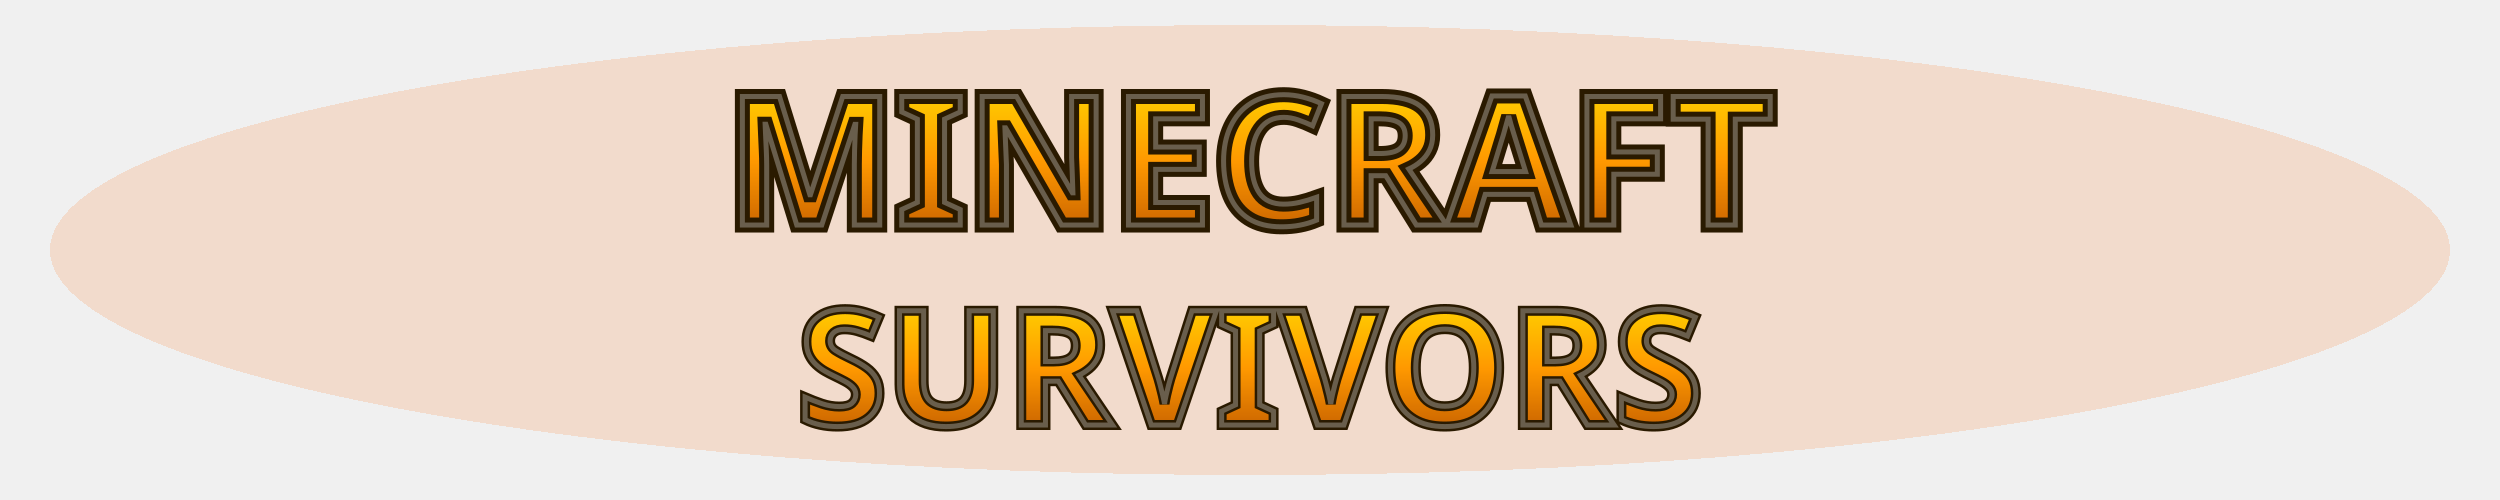
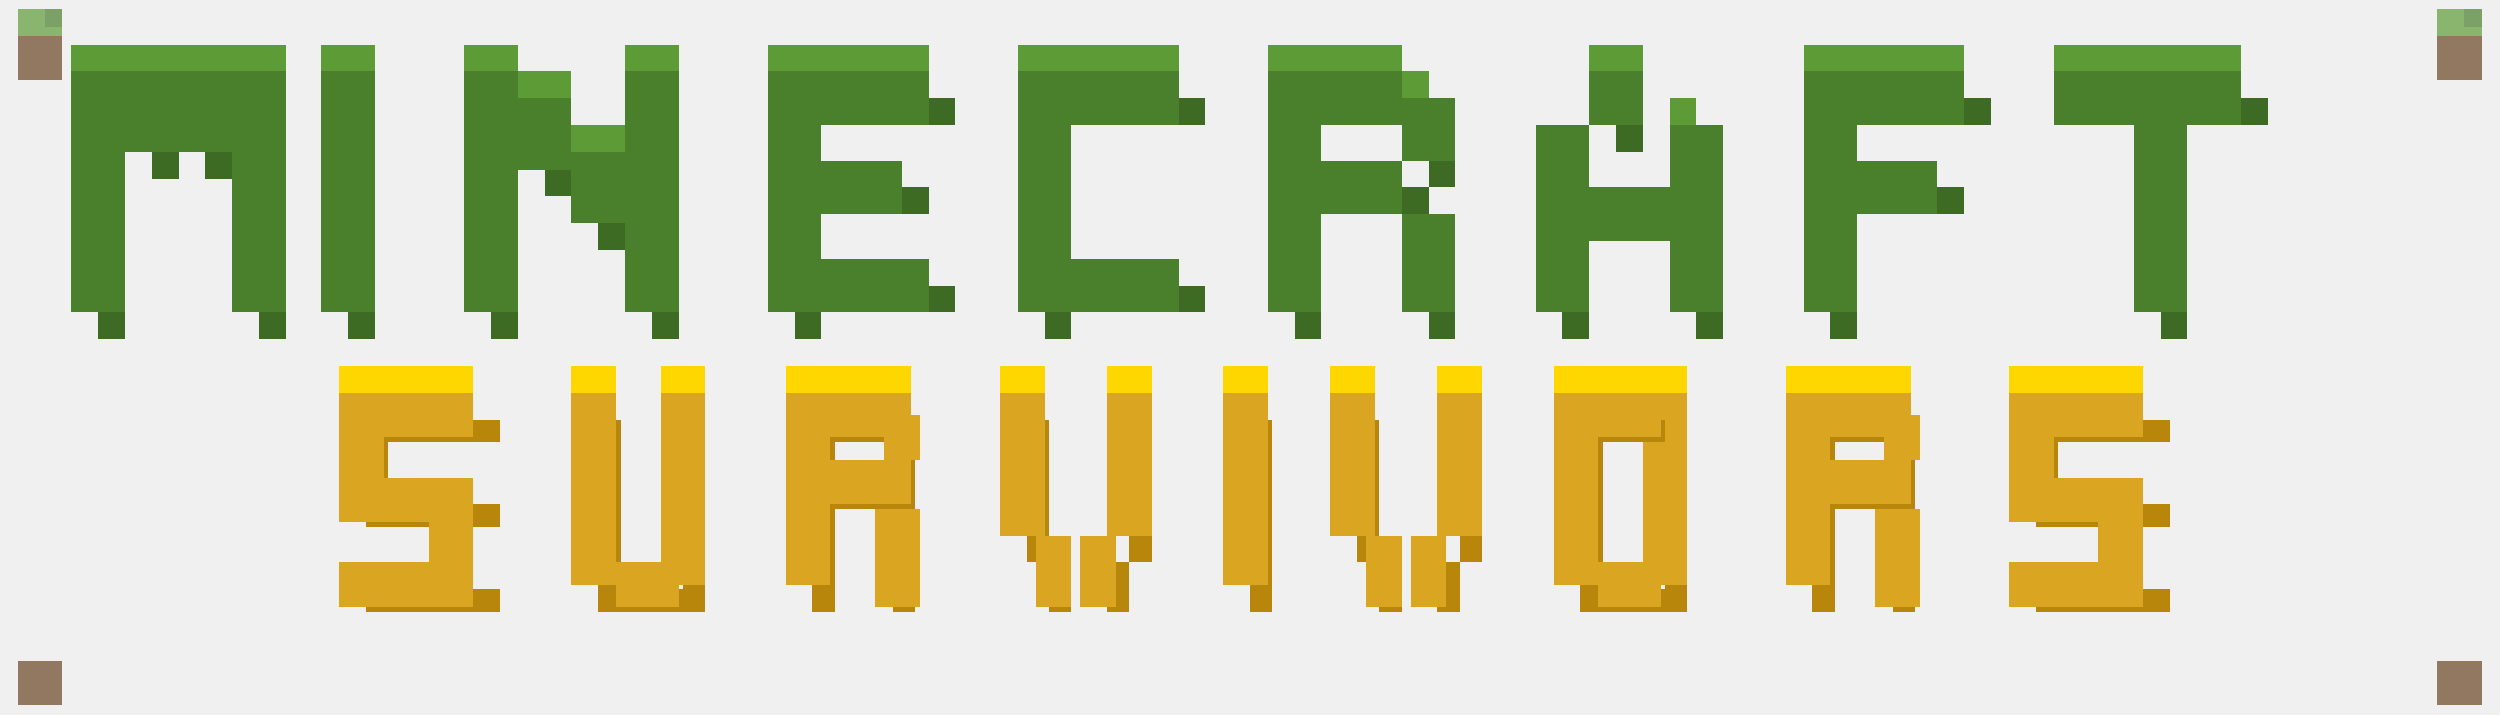
- <svg xmlns="http://www.w3.org/2000/svg" viewBox="0 0 500 100" width="500" height="100" shape-rendering="crispEdges">
-   <defs>
-     <linearGradient id="titleGrad" x1="0%" y1="0%" x2="0%" y2="100%">
-       <stop offset="0%" style="stop-color:#ffcc00" />
-       <stop offset="50%" style="stop-color:#ff9900" />
-       <stop offset="100%" style="stop-color:#cc6600" />
-     </linearGradient>
-   </defs>
-   <ellipse cx="250" cy="50" rx="240" ry="45" fill="#ff6600" opacity="0.15" />
-   <text x="250" y="45" text-anchor="middle" font-family="Arial Black, sans-serif" font-size="36" font-weight="bold" fill="url(#titleGrad)" stroke="#2a1a00" stroke-width="3">MINECRAFT</text>
-   <text x="250" y="85" text-anchor="middle" font-family="Arial Black, sans-serif" font-size="32" font-weight="bold" fill="url(#titleGrad)" stroke="#2a1a00" stroke-width="2">SURVIVORS</text>
-   <text x="250" y="45" text-anchor="middle" font-family="Arial Black, sans-serif" font-size="36" font-weight="bold" fill="none" stroke="#ffffff" stroke-width="1" opacity="0.3">MINECRAFT</text>
-   <text x="250" y="85" text-anchor="middle" font-family="Arial Black, sans-serif" font-size="32" font-weight="bold" fill="none" stroke="#ffffff" stroke-width="1" opacity="0.3">SURVIVORS</text>
+ <svg xmlns="http://www.w3.org/2000/svg" viewBox="0 0 560 160" width="560" height="160" shape-rendering="crispEdges">
+   <g id="M">
+     <rect x="22" y="22" width="6" height="54" fill="#3D6B23" />
+     <rect x="16" y="16" width="12" height="54" fill="#4A7F2B" />
+     <rect x="16" y="10" width="12" height="6" fill="#5D9B37" />
+     <rect x="22" y="10" width="6" height="6" fill="#5D9B37" />
+     <rect x="34" y="22" width="6" height="18" fill="#3D6B23" />
+     <rect x="28" y="16" width="12" height="18" fill="#4A7F2B" />
+     <rect x="28" y="10" width="12" height="6" fill="#5D9B37" />
+     <rect x="46" y="22" width="6" height="18" fill="#3D6B23" />
+     <rect x="40" y="16" width="12" height="18" fill="#4A7F2B" />
+     <rect x="40" y="10" width="12" height="6" fill="#5D9B37" />
+     <rect x="58" y="22" width="6" height="54" fill="#3D6B23" />
+     <rect x="52" y="16" width="12" height="54" fill="#4A7F2B" />
+     <rect x="52" y="10" width="12" height="6" fill="#5D9B37" />
+     <rect x="58" y="10" width="6" height="6" fill="#5D9B37" />
+   </g>
+   <g id="I" transform="translate(56, 0)">
+     <rect x="22" y="22" width="6" height="54" fill="#3D6B23" />
+     <rect x="16" y="16" width="12" height="54" fill="#4A7F2B" />
+     <rect x="16" y="10" width="12" height="6" fill="#5D9B37" />
+     <rect x="22" y="10" width="6" height="6" fill="#5D9B37" />
+   </g>
+   <g id="N" transform="translate(88, 0)">
+     <rect x="22" y="22" width="6" height="54" fill="#3D6B23" />
+     <rect x="16" y="16" width="12" height="54" fill="#4A7F2B" />
+     <rect x="16" y="10" width="12" height="6" fill="#5D9B37" />
+     <rect x="22" y="10" width="6" height="6" fill="#5D9B37" />
+     <rect x="34" y="28" width="6" height="16" fill="#3D6B23" />
+     <rect x="28" y="22" width="12" height="16" fill="#4A7F2B" />
+     <rect x="28" y="16" width="12" height="6" fill="#5D9B37" />
+     <rect x="46" y="40" width="6" height="16" fill="#3D6B23" />
+     <rect x="40" y="34" width="12" height="16" fill="#4A7F2B" />
+     <rect x="40" y="28" width="12" height="6" fill="#5D9B37" />
+     <rect x="58" y="22" width="6" height="54" fill="#3D6B23" />
+     <rect x="52" y="16" width="12" height="54" fill="#4A7F2B" />
+     <rect x="52" y="10" width="12" height="6" fill="#5D9B37" />
+     <rect x="58" y="10" width="6" height="6" fill="#5D9B37" />
+   </g>
+   <g id="E" transform="translate(156, 0)">
+     <rect x="22" y="22" width="6" height="54" fill="#3D6B23" />
+     <rect x="16" y="16" width="12" height="54" fill="#4A7F2B" />
+     <rect x="16" y="10" width="12" height="6" fill="#5D9B37" />
+     <rect x="34" y="22" width="24" height="6" fill="#3D6B23" />
+     <rect x="28" y="16" width="24" height="12" fill="#4A7F2B" />
+     <rect x="28" y="10" width="24" height="6" fill="#5D9B37" />
+     <rect x="46" y="10" width="6" height="6" fill="#5D9B37" />
+     <rect x="34" y="42" width="18" height="6" fill="#3D6B23" />
+     <rect x="28" y="36" width="18" height="12" fill="#4A7F2B" />
+     <rect x="34" y="64" width="24" height="6" fill="#3D6B23" />
+     <rect x="28" y="58" width="24" height="12" fill="#4A7F2B" />
+   </g>
+   <g id="C" transform="translate(212, 0)">
+     <rect x="22" y="22" width="6" height="54" fill="#3D6B23" />
+     <rect x="16" y="16" width="12" height="54" fill="#4A7F2B" />
+     <rect x="16" y="10" width="12" height="6" fill="#5D9B37" />
+     <rect x="34" y="22" width="24" height="6" fill="#3D6B23" />
+     <rect x="28" y="16" width="24" height="12" fill="#4A7F2B" />
+     <rect x="28" y="10" width="24" height="6" fill="#5D9B37" />
+     <rect x="46" y="10" width="6" height="6" fill="#5D9B37" />
+     <rect x="34" y="64" width="24" height="6" fill="#3D6B23" />
+     <rect x="28" y="58" width="24" height="12" fill="#4A7F2B" />
+   </g>
+   <g id="R" transform="translate(268, 0)">
+     <rect x="22" y="22" width="6" height="54" fill="#3D6B23" />
+     <rect x="16" y="16" width="12" height="54" fill="#4A7F2B" />
+     <rect x="16" y="10" width="12" height="6" fill="#5D9B37" />
+     <rect x="34" y="22" width="18" height="6" fill="#3D6B23" />
+     <rect x="28" y="16" width="18" height="12" fill="#4A7F2B" />
+     <rect x="28" y="10" width="18" height="6" fill="#5D9B37" />
+     <rect x="52" y="28" width="6" height="14" fill="#3D6B23" />
+     <rect x="46" y="22" width="12" height="14" fill="#4A7F2B" />
+     <rect x="46" y="16" width="6" height="6" fill="#5D9B37" />
+     <rect x="34" y="42" width="18" height="6" fill="#3D6B23" />
+     <rect x="28" y="36" width="18" height="12" fill="#4A7F2B" />
+     <rect x="52" y="54" width="6" height="22" fill="#3D6B23" />
+     <rect x="46" y="48" width="12" height="22" fill="#4A7F2B" />
+   </g>
+   <g id="A" transform="translate(328, 0)">
+     <rect x="22" y="34" width="6" height="42" fill="#3D6B23" />
+     <rect x="16" y="28" width="12" height="42" fill="#4A7F2B" />
+     <rect x="34" y="22" width="6" height="12" fill="#3D6B23" />
+     <rect x="28" y="16" width="12" height="12" fill="#4A7F2B" />
+     <rect x="28" y="10" width="12" height="6" fill="#5D9B37" />
+     <rect x="34" y="10" width="6" height="6" fill="#5D9B37" />
+     <rect x="52" y="34" width="6" height="42" fill="#3D6B23" />
+     <rect x="46" y="28" width="12" height="42" fill="#4A7F2B" />
+     <rect x="46" y="22" width="6" height="6" fill="#5D9B37" />
+     <rect x="34" y="48" width="18" height="6" fill="#3D6B23" />
+     <rect x="28" y="42" width="24" height="12" fill="#4A7F2B" />
+   </g>
+   <g id="F" transform="translate(388, 0)">
+     <rect x="22" y="22" width="6" height="54" fill="#3D6B23" />
+     <rect x="16" y="16" width="12" height="54" fill="#4A7F2B" />
+     <rect x="16" y="10" width="12" height="6" fill="#5D9B37" />
+     <rect x="34" y="22" width="24" height="6" fill="#3D6B23" />
+     <rect x="28" y="16" width="24" height="12" fill="#4A7F2B" />
+     <rect x="28" y="10" width="24" height="6" fill="#5D9B37" />
+     <rect x="46" y="10" width="6" height="6" fill="#5D9B37" />
+     <rect x="34" y="42" width="18" height="6" fill="#3D6B23" />
+     <rect x="28" y="36" width="18" height="12" fill="#4A7F2B" />
+   </g>
+   <g id="T" transform="translate(444, 0)">
+     <rect x="22" y="22" width="42" height="6" fill="#3D6B23" />
+     <rect x="16" y="16" width="42" height="12" fill="#4A7F2B" />
+     <rect x="16" y="10" width="42" height="6" fill="#5D9B37" />
+     <rect x="52" y="10" width="6" height="6" fill="#5D9B37" />
+     <rect x="40" y="34" width="6" height="42" fill="#3D6B23" />
+     <rect x="34" y="28" width="12" height="42" fill="#4A7F2B" />
+   </g>
+   <g transform="translate(60, 82)">
+     <g id="S_gold">
+       <rect x="22" y="12" width="30" height="5" fill="#B8860B" />
+       <rect x="16" y="6" width="30" height="10" fill="#DAA520" />
+       <rect x="16" y="0" width="30" height="6" fill="#FFD700" />
+       <rect x="40" y="0" width="6" height="6" fill="#FFD700" />
+       <rect x="22" y="17" width="5" height="14" fill="#B8860B" />
+       <rect x="16" y="11" width="10" height="14" fill="#DAA520" />
+       <rect x="22" y="31" width="30" height="5" fill="#B8860B" />
+       <rect x="16" y="25" width="30" height="10" fill="#DAA520" />
+       <rect x="41" y="36" width="5" height="14" fill="#B8860B" />
+       <rect x="36" y="30" width="10" height="14" fill="#DAA520" />
+       <rect x="22" y="50" width="30" height="5" fill="#B8860B" />
+       <rect x="16" y="44" width="30" height="10" fill="#DAA520" />
+     </g>
+     <g transform="translate(52, 0)">
+       <rect x="22" y="12" width="5" height="43" fill="#B8860B" />
+       <rect x="16" y="6" width="10" height="43" fill="#DAA520" />
+       <rect x="16" y="0" width="10" height="6" fill="#FFD700" />
+       <rect x="41" y="12" width="5" height="43" fill="#B8860B" />
+       <rect x="36" y="6" width="10" height="43" fill="#DAA520" />
+       <rect x="36" y="0" width="10" height="6" fill="#FFD700" />
+       <rect x="27" y="50" width="14" height="5" fill="#B8860B" />
+       <rect x="26" y="44" width="14" height="10" fill="#DAA520" />
+     </g>
+     <g transform="translate(100, 0)">
+       <rect x="22" y="12" width="5" height="43" fill="#B8860B" />
+       <rect x="16" y="6" width="10" height="43" fill="#DAA520" />
+       <rect x="16" y="0" width="10" height="6" fill="#FFD700" />
+       <rect x="27" y="12" width="18" height="5" fill="#B8860B" />
+       <rect x="26" y="6" width="18" height="10" fill="#DAA520" />
+       <rect x="26" y="0" width="18" height="6" fill="#FFD700" />
+       <rect x="40" y="17" width="5" height="10" fill="#B8860B" />
+       <rect x="38" y="11" width="8" height="10" fill="#DAA520" />
+       <rect x="27" y="27" width="18" height="5" fill="#B8860B" />
+       <rect x="26" y="21" width="18" height="10" fill="#DAA520" />
+       <rect x="40" y="38" width="5" height="17" fill="#B8860B" />
+       <rect x="36" y="32" width="10" height="22" fill="#DAA520" />
+     </g>
+     <g transform="translate(150, 0)">
+       <rect x="20" y="12" width="5" height="32" fill="#B8860B" />
+       <rect x="14" y="6" width="10" height="32" fill="#DAA520" />
+       <rect x="14" y="0" width="10" height="6" fill="#FFD700" />
+       <rect x="43" y="12" width="5" height="32" fill="#B8860B" />
+       <rect x="38" y="6" width="10" height="32" fill="#DAA520" />
+       <rect x="38" y="0" width="10" height="6" fill="#FFD700" />
+       <rect x="25" y="44" width="5" height="11" fill="#B8860B" />
+       <rect x="22" y="38" width="8" height="16" fill="#DAA520" />
+       <rect x="38" y="44" width="5" height="11" fill="#B8860B" />
+       <rect x="32" y="38" width="8" height="16" fill="#DAA520" />
+     </g>
+     <g transform="translate(198, 0)">
+       <rect x="22" y="12" width="5" height="43" fill="#B8860B" />
+       <rect x="16" y="6" width="10" height="43" fill="#DAA520" />
+       <rect x="16" y="0" width="10" height="6" fill="#FFD700" />
+     </g>
+     <g transform="translate(224, 0)">
+       <rect x="20" y="12" width="5" height="32" fill="#B8860B" />
+       <rect x="14" y="6" width="10" height="32" fill="#DAA520" />
+       <rect x="14" y="0" width="10" height="6" fill="#FFD700" />
+       <rect x="43" y="12" width="5" height="32" fill="#B8860B" />
+       <rect x="38" y="6" width="10" height="32" fill="#DAA520" />
+       <rect x="38" y="0" width="10" height="6" fill="#FFD700" />
+       <rect x="25" y="44" width="5" height="11" fill="#B8860B" />
+       <rect x="22" y="38" width="8" height="16" fill="#DAA520" />
+       <rect x="38" y="44" width="5" height="11" fill="#B8860B" />
+       <rect x="32" y="38" width="8" height="16" fill="#DAA520" />
+     </g>
+     <g transform="translate(272, 0)">
+       <rect x="22" y="12" width="5" height="43" fill="#B8860B" />
+       <rect x="16" y="6" width="10" height="43" fill="#DAA520" />
+       <rect x="16" y="0" width="10" height="6" fill="#FFD700" />
+       <rect x="41" y="12" width="5" height="43" fill="#B8860B" />
+       <rect x="36" y="6" width="10" height="43" fill="#DAA520" />
+       <rect x="36" y="0" width="10" height="6" fill="#FFD700" />
+       <rect x="27" y="12" width="14" height="5" fill="#B8860B" />
+       <rect x="26" y="6" width="14" height="10" fill="#DAA520" />
+       <rect x="26" y="0" width="14" height="6" fill="#FFD700" />
+       <rect x="27" y="50" width="14" height="5" fill="#B8860B" />
+       <rect x="26" y="44" width="14" height="10" fill="#DAA520" />
+     </g>
+     <g transform="translate(324, 0)">
+       <rect x="22" y="12" width="5" height="43" fill="#B8860B" />
+       <rect x="16" y="6" width="10" height="43" fill="#DAA520" />
+       <rect x="16" y="0" width="10" height="6" fill="#FFD700" />
+       <rect x="27" y="12" width="18" height="5" fill="#B8860B" />
+       <rect x="26" y="6" width="18" height="10" fill="#DAA520" />
+       <rect x="26" y="0" width="18" height="6" fill="#FFD700" />
+       <rect x="40" y="17" width="5" height="10" fill="#B8860B" />
+       <rect x="38" y="11" width="8" height="10" fill="#DAA520" />
+       <rect x="27" y="27" width="18" height="5" fill="#B8860B" />
+       <rect x="26" y="21" width="18" height="10" fill="#DAA520" />
+       <rect x="40" y="38" width="5" height="17" fill="#B8860B" />
+       <rect x="36" y="32" width="10" height="22" fill="#DAA520" />
+     </g>
+     <g transform="translate(374, 0)">
+       <rect x="22" y="12" width="30" height="5" fill="#B8860B" />
+       <rect x="16" y="6" width="30" height="10" fill="#DAA520" />
+       <rect x="16" y="0" width="30" height="6" fill="#FFD700" />
+       <rect x="40" y="0" width="6" height="6" fill="#FFD700" />
+       <rect x="22" y="17" width="5" height="14" fill="#B8860B" />
+       <rect x="16" y="11" width="10" height="14" fill="#DAA520" />
+       <rect x="22" y="31" width="30" height="5" fill="#B8860B" />
+       <rect x="16" y="25" width="30" height="10" fill="#DAA520" />
+       <rect x="41" y="36" width="5" height="14" fill="#B8860B" />
+       <rect x="36" y="30" width="10" height="14" fill="#DAA520" />
+       <rect x="22" y="50" width="30" height="5" fill="#B8860B" />
+       <rect x="16" y="44" width="30" height="10" fill="#DAA520" />
+     </g>
+   </g>
+   <g opacity="0.7">
+     <rect x="4" y="8" width="10" height="10" fill="#6B4423" />
+     <rect x="4" y="2" width="10" height="6" fill="#5D9B37" />
+     <rect x="10" y="2" width="4" height="4" fill="#4A7F2B" />
+     <rect x="546" y="8" width="10" height="10" fill="#6B4423" />
+     <rect x="546" y="2" width="10" height="6" fill="#5D9B37" />
+     <rect x="552" y="2" width="4" height="4" fill="#4A7F2B" />
+     <rect x="4" y="148" width="10" height="10" fill="#6B4423" />
+     <rect x="546" y="148" width="10" height="10" fill="#6B4423" />
+   </g>
</svg>
